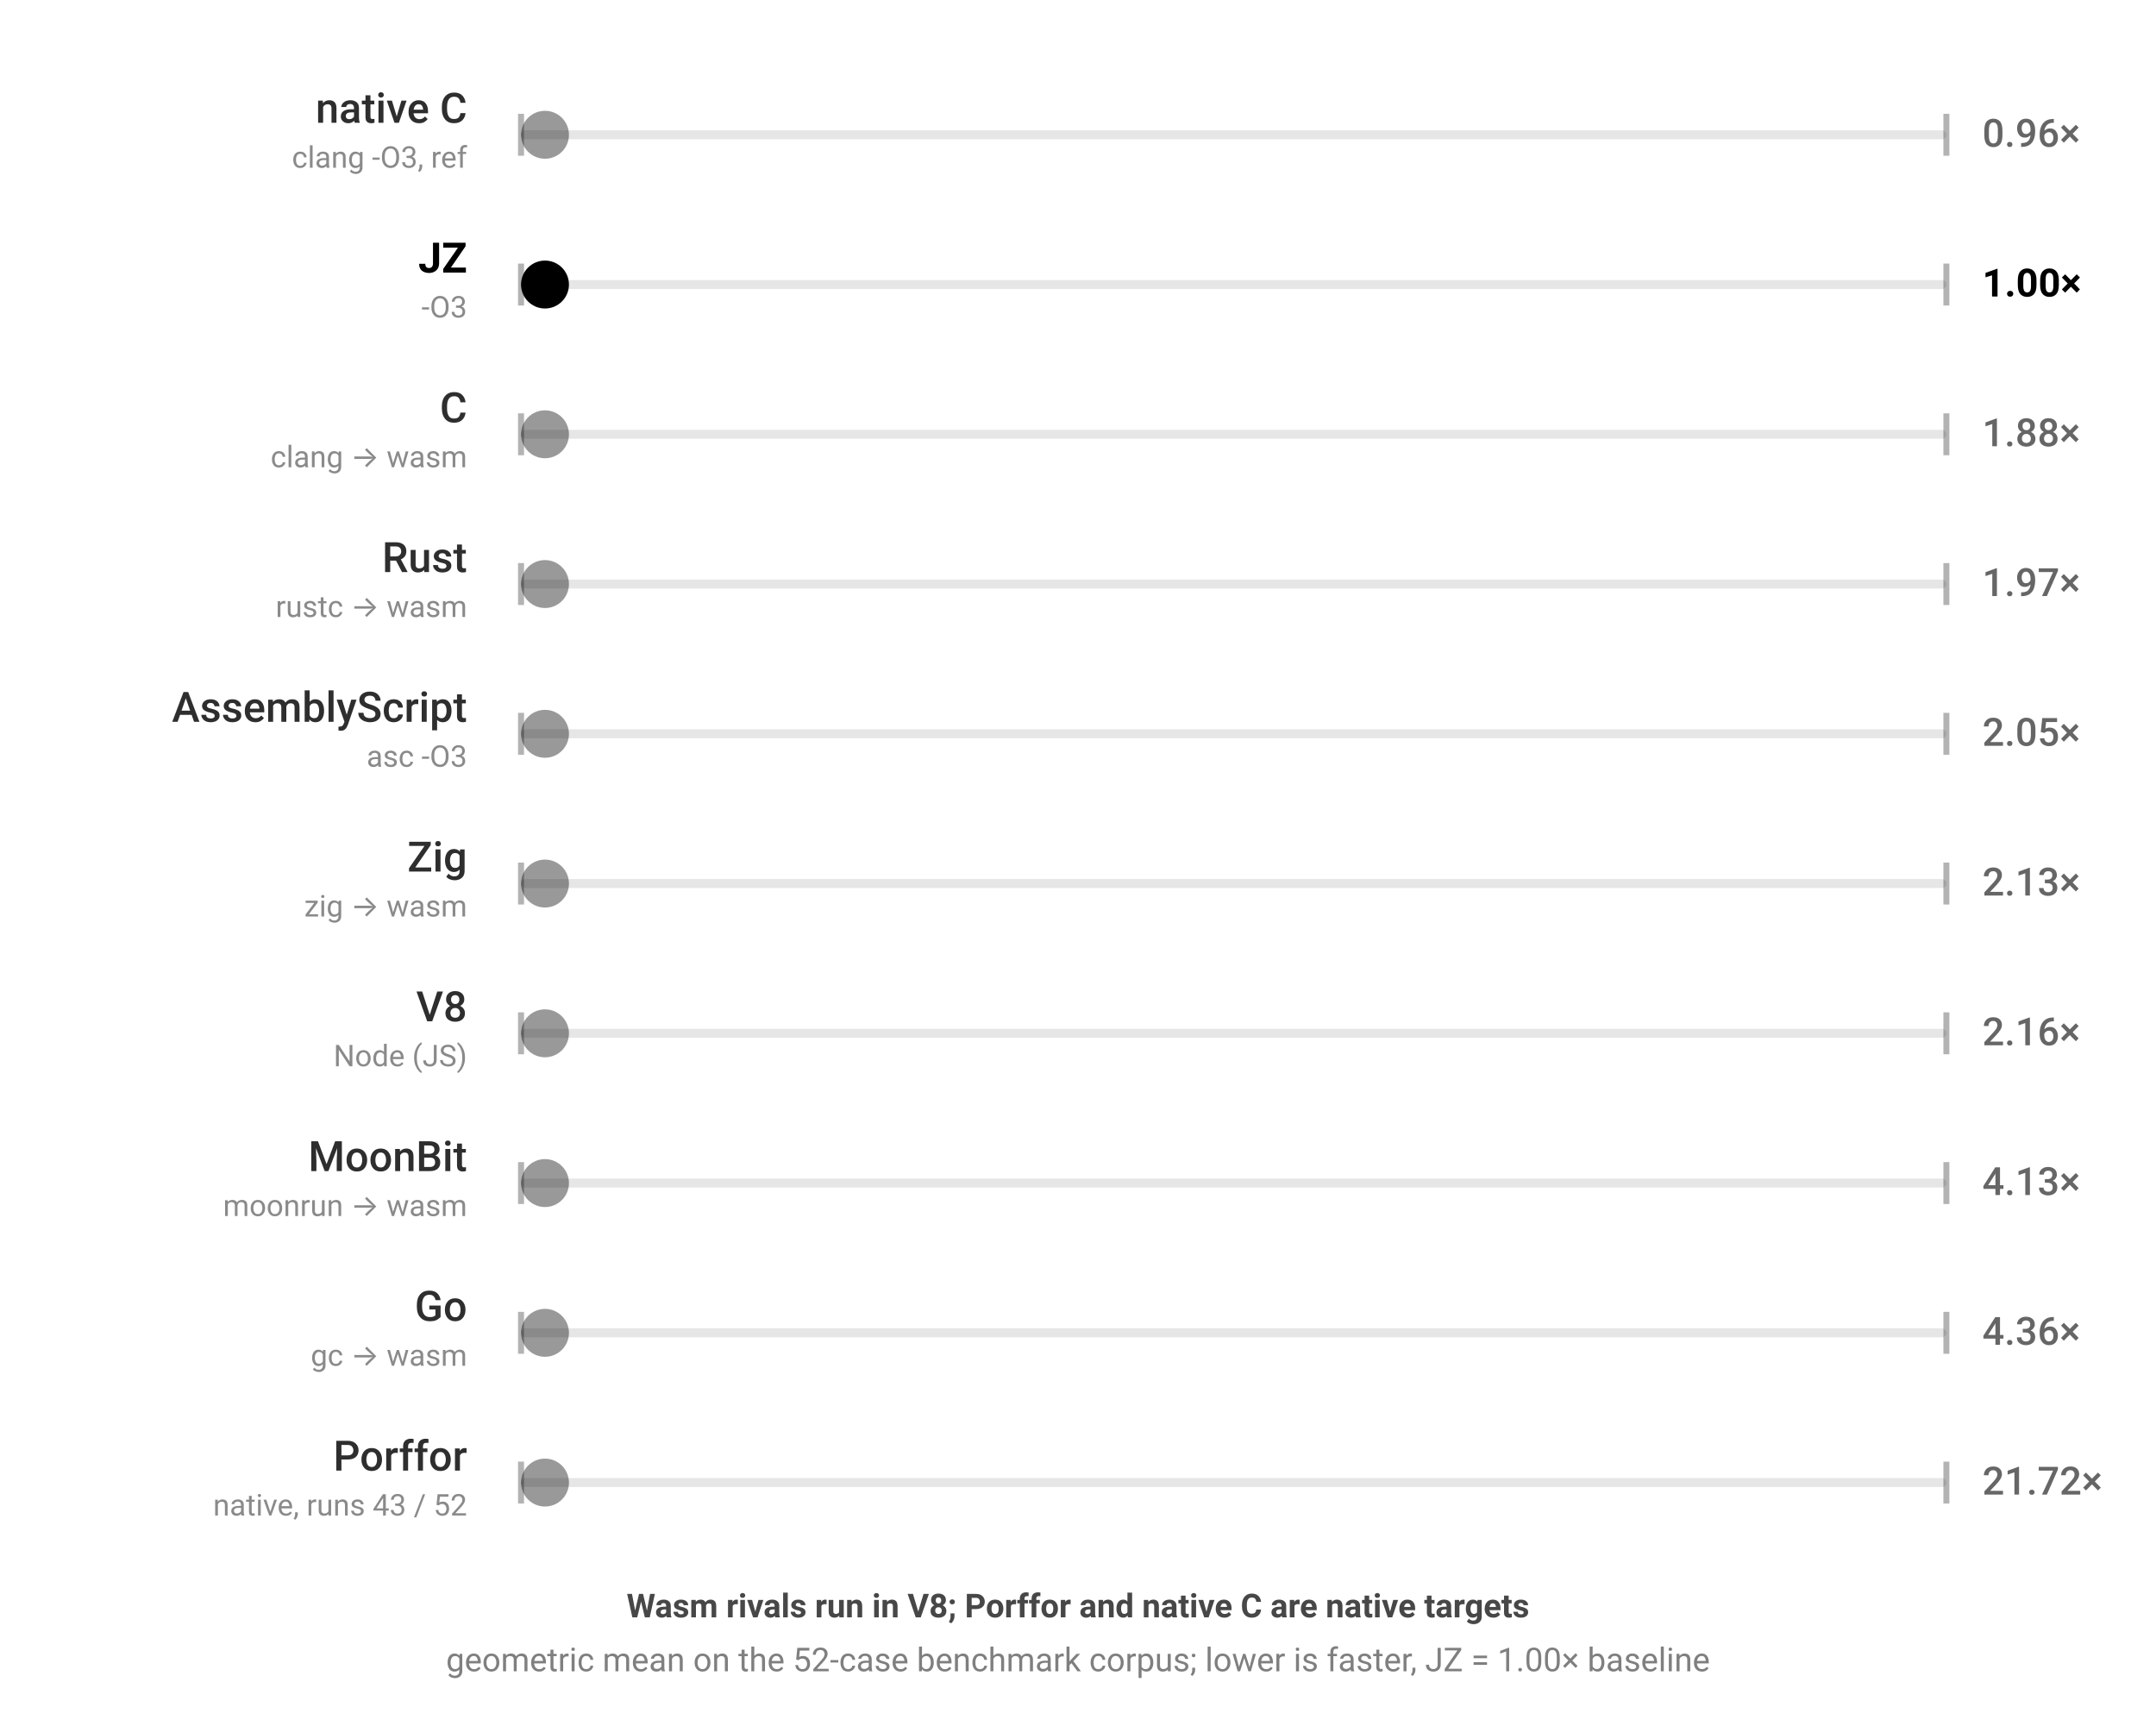
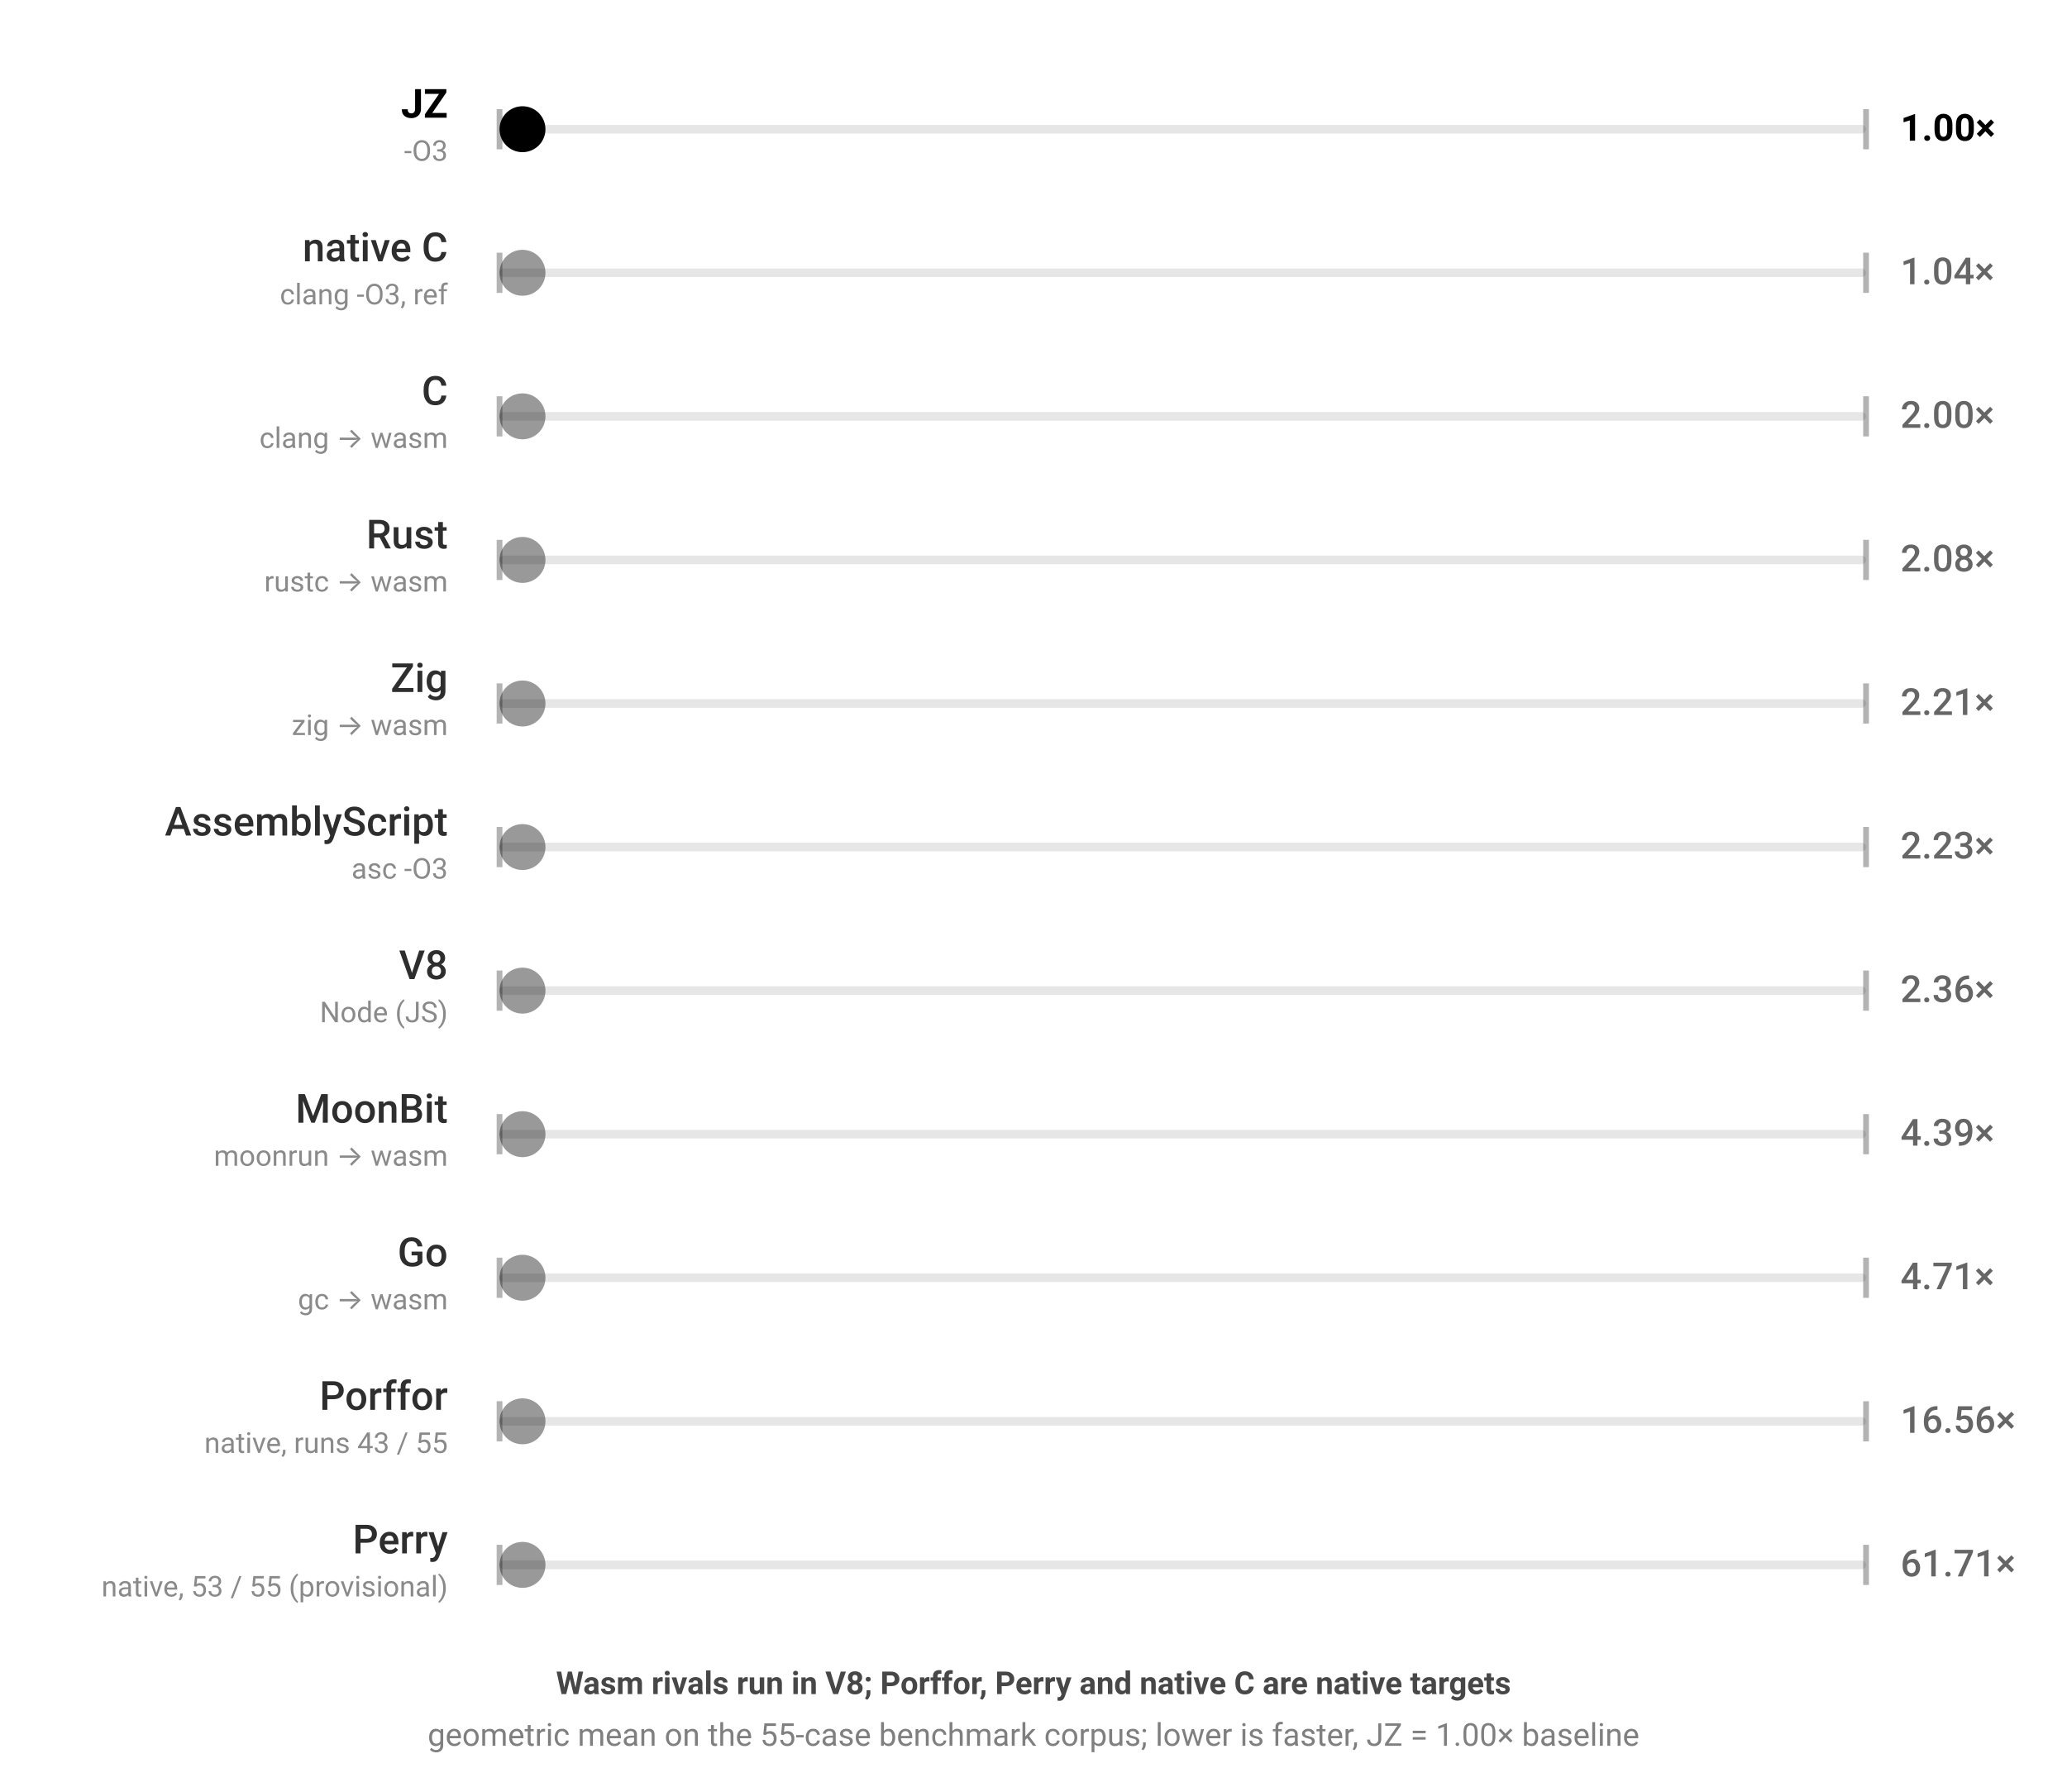
- <svg xmlns="http://www.w3.org/2000/svg" viewBox="0 0 720 574" width="720" height="574" style="color-scheme:light dark" role="img" aria-label="JZ benchmark: Wasm rivals run in V8; Porffor and native C are native targets; geometric mean on the 52-case benchmark corpus; lower is faster, JZ = 1.00× baseline; each ball's speed is proportional to that engine's geometric-mean runtime across the corpus">
+ <svg xmlns="http://www.w3.org/2000/svg" viewBox="0 0 720 624" width="720" height="624" style="color-scheme:light dark" role="img" aria-label="JZ benchmark: Wasm rivals run in V8; Porffor, Perry and native C are native targets; geometric mean on the 55-case benchmark corpus; lower is faster, JZ = 1.00× baseline; each ball's speed is proportional to that engine's geometric-mean runtime across the corpus">
  <g font-family="-apple-system,BlinkMacSystemFont,'Segoe UI',Roboto,sans-serif">
    <rect x="174" y="43.5" width="476" height="3" rx="1.5" fill="currentColor" fill-opacity="0.1" />
    <line x1="174" y1="38" x2="174" y2="52" stroke="currentColor" stroke-opacity="0.3" stroke-width="2" />
    <line x1="650" y1="38" x2="650" y2="52" stroke="currentColor" stroke-opacity="0.3" stroke-width="2" />
-     <text x="156" y="41" text-anchor="end" font-size="14" font-weight="500" fill="currentColor" fill-opacity="0.82">native C</text>
-     <text x="156" y="56" text-anchor="end" font-size="10" fill="currentColor" fill-opacity="0.46">clang -O3, ref</text>
-     <text x="662" y="49" font-size="13" font-weight="500" fill="currentColor" fill-opacity="0.6">0.96×</text>
-     <circle cx="182.0" cy="45" r="8" fill="currentColor" fill-opacity="0.4">
-       <animate attributeName="cx" dur="1.536s" repeatCount="indefinite" calcMode="linear" keyTimes="0;0.5;1" values="182.0;642.0;182.0" begin="-0.00s" />
+     <text x="156" y="41" text-anchor="end" font-size="14" font-weight="700" fill="currentColor" fill-opacity="1">JZ</text>
+     <text x="156" y="56" text-anchor="end" font-size="10" fill="currentColor" fill-opacity="0.46">-O3</text>
+     <text x="662" y="49" font-size="13" font-weight="700" fill="currentColor" fill-opacity="1">1.00×</text>
+     <circle cx="182.0" cy="45" r="8" fill="currentColor" fill-opacity="1">
+       <animate attributeName="cx" dur="1.6s" repeatCount="indefinite" calcMode="linear" keyTimes="0;0.5;1" values="182.0;642.0;182.0" begin="-0.00s" />
    </circle>
  </g>
  <g font-family="-apple-system,BlinkMacSystemFont,'Segoe UI',Roboto,sans-serif">
    <rect x="174" y="93.5" width="476" height="3" rx="1.5" fill="currentColor" fill-opacity="0.1" />
    <line x1="174" y1="88" x2="174" y2="102" stroke="currentColor" stroke-opacity="0.3" stroke-width="2" />
    <line x1="650" y1="88" x2="650" y2="102" stroke="currentColor" stroke-opacity="0.3" stroke-width="2" />
-     <text x="156" y="91" text-anchor="end" font-size="14" font-weight="700" fill="currentColor" fill-opacity="1">JZ</text>
-     <text x="156" y="106" text-anchor="end" font-size="10" fill="currentColor" fill-opacity="0.46">-O3</text>
-     <text x="662" y="99" font-size="13" font-weight="700" fill="currentColor" fill-opacity="1">1.00×</text>
-     <circle cx="182.0" cy="95" r="8" fill="currentColor" fill-opacity="1">
-       <animate attributeName="cx" dur="1.6s" repeatCount="indefinite" calcMode="linear" keyTimes="0;0.5;1" values="182.0;642.0;182.0" begin="-0.41s" />
+     <text x="156" y="91" text-anchor="end" font-size="14" font-weight="500" fill="currentColor" fill-opacity="0.82">native C</text>
+     <text x="156" y="106" text-anchor="end" font-size="10" fill="currentColor" fill-opacity="0.46">clang -O3, ref</text>
+     <text x="662" y="99" font-size="13" font-weight="500" fill="currentColor" fill-opacity="0.6">1.04×</text>
+     <circle cx="182.0" cy="95" r="8" fill="currentColor" fill-opacity="0.4">
+       <animate attributeName="cx" dur="1.664s" repeatCount="indefinite" calcMode="linear" keyTimes="0;0.5;1" values="182.0;642.0;182.0" begin="-0.41s" />
    </circle>
  </g>
  <g font-family="-apple-system,BlinkMacSystemFont,'Segoe UI',Roboto,sans-serif">
    <rect x="174" y="143.5" width="476" height="3" rx="1.5" fill="currentColor" fill-opacity="0.1" />
    <line x1="174" y1="138" x2="174" y2="152" stroke="currentColor" stroke-opacity="0.3" stroke-width="2" />
    <line x1="650" y1="138" x2="650" y2="152" stroke="currentColor" stroke-opacity="0.3" stroke-width="2" />
    <text x="156" y="141" text-anchor="end" font-size="14" font-weight="500" fill="currentColor" fill-opacity="0.82">C</text>
    <text x="156" y="156" text-anchor="end" font-size="10" fill="currentColor" fill-opacity="0.46">clang → wasm</text>
-     <text x="662" y="149" font-size="13" font-weight="500" fill="currentColor" fill-opacity="0.6">1.88×</text>
+     <text x="662" y="149" font-size="13" font-weight="500" fill="currentColor" fill-opacity="0.6">2.00×</text>
    <circle cx="182.0" cy="145" r="8" fill="currentColor" fill-opacity="0.4">
-       <animate attributeName="cx" dur="3.008s" repeatCount="indefinite" calcMode="linear" keyTimes="0;0.5;1" values="182.0;642.0;182.0" begin="-0.82s" />
+       <animate attributeName="cx" dur="3.2s" repeatCount="indefinite" calcMode="linear" keyTimes="0;0.5;1" values="182.0;642.0;182.0" begin="-0.82s" />
    </circle>
  </g>
  <g font-family="-apple-system,BlinkMacSystemFont,'Segoe UI',Roboto,sans-serif">
    <rect x="174" y="193.5" width="476" height="3" rx="1.5" fill="currentColor" fill-opacity="0.1" />
    <line x1="174" y1="188" x2="174" y2="202" stroke="currentColor" stroke-opacity="0.3" stroke-width="2" />
    <line x1="650" y1="188" x2="650" y2="202" stroke="currentColor" stroke-opacity="0.3" stroke-width="2" />
    <text x="156" y="191" text-anchor="end" font-size="14" font-weight="500" fill="currentColor" fill-opacity="0.82">Rust</text>
    <text x="156" y="206" text-anchor="end" font-size="10" fill="currentColor" fill-opacity="0.46">rustc → wasm</text>
-     <text x="662" y="199" font-size="13" font-weight="500" fill="currentColor" fill-opacity="0.6">1.97×</text>
+     <text x="662" y="199" font-size="13" font-weight="500" fill="currentColor" fill-opacity="0.6">2.08×</text>
    <circle cx="182.0" cy="195" r="8" fill="currentColor" fill-opacity="0.4">
-       <animate attributeName="cx" dur="3.152s" repeatCount="indefinite" calcMode="linear" keyTimes="0;0.5;1" values="182.0;642.0;182.0" begin="-1.23s" />
+       <animate attributeName="cx" dur="3.328s" repeatCount="indefinite" calcMode="linear" keyTimes="0;0.5;1" values="182.0;642.0;182.0" begin="-1.23s" />
    </circle>
  </g>
  <g font-family="-apple-system,BlinkMacSystemFont,'Segoe UI',Roboto,sans-serif">
    <rect x="174" y="243.5" width="476" height="3" rx="1.5" fill="currentColor" fill-opacity="0.1" />
    <line x1="174" y1="238" x2="174" y2="252" stroke="currentColor" stroke-opacity="0.3" stroke-width="2" />
    <line x1="650" y1="238" x2="650" y2="252" stroke="currentColor" stroke-opacity="0.3" stroke-width="2" />
-     <text x="156" y="241" text-anchor="end" font-size="14" font-weight="500" fill="currentColor" fill-opacity="0.82">AssemblyScript</text>
-     <text x="156" y="256" text-anchor="end" font-size="10" fill="currentColor" fill-opacity="0.46">asc -O3</text>
-     <text x="662" y="249" font-size="13" font-weight="500" fill="currentColor" fill-opacity="0.6">2.05×</text>
+     <text x="156" y="241" text-anchor="end" font-size="14" font-weight="500" fill="currentColor" fill-opacity="0.82">Zig</text>
+     <text x="156" y="256" text-anchor="end" font-size="10" fill="currentColor" fill-opacity="0.46">zig → wasm</text>
+     <text x="662" y="249" font-size="13" font-weight="500" fill="currentColor" fill-opacity="0.6">2.21×</text>
    <circle cx="182.0" cy="245" r="8" fill="currentColor" fill-opacity="0.4">
-       <animate attributeName="cx" dur="3.28s" repeatCount="indefinite" calcMode="linear" keyTimes="0;0.5;1" values="182.0;642.0;182.0" begin="-1.64s" />
+       <animate attributeName="cx" dur="3.536s" repeatCount="indefinite" calcMode="linear" keyTimes="0;0.5;1" values="182.0;642.0;182.0" begin="-1.64s" />
    </circle>
  </g>
  <g font-family="-apple-system,BlinkMacSystemFont,'Segoe UI',Roboto,sans-serif">
    <rect x="174" y="293.5" width="476" height="3" rx="1.5" fill="currentColor" fill-opacity="0.1" />
    <line x1="174" y1="288" x2="174" y2="302" stroke="currentColor" stroke-opacity="0.3" stroke-width="2" />
    <line x1="650" y1="288" x2="650" y2="302" stroke="currentColor" stroke-opacity="0.3" stroke-width="2" />
-     <text x="156" y="291" text-anchor="end" font-size="14" font-weight="500" fill="currentColor" fill-opacity="0.82">Zig</text>
-     <text x="156" y="306" text-anchor="end" font-size="10" fill="currentColor" fill-opacity="0.46">zig → wasm</text>
-     <text x="662" y="299" font-size="13" font-weight="500" fill="currentColor" fill-opacity="0.6">2.13×</text>
+     <text x="156" y="291" text-anchor="end" font-size="14" font-weight="500" fill="currentColor" fill-opacity="0.82">AssemblyScript</text>
+     <text x="156" y="306" text-anchor="end" font-size="10" fill="currentColor" fill-opacity="0.46">asc -O3</text>
+     <text x="662" y="299" font-size="13" font-weight="500" fill="currentColor" fill-opacity="0.6">2.23×</text>
    <circle cx="182.0" cy="295" r="8" fill="currentColor" fill-opacity="0.4">
-       <animate attributeName="cx" dur="3.408s" repeatCount="indefinite" calcMode="linear" keyTimes="0;0.5;1" values="182.0;642.0;182.0" begin="-2.05s" />
+       <animate attributeName="cx" dur="3.568s" repeatCount="indefinite" calcMode="linear" keyTimes="0;0.5;1" values="182.0;642.0;182.0" begin="-2.05s" />
    </circle>
  </g>
  <g font-family="-apple-system,BlinkMacSystemFont,'Segoe UI',Roboto,sans-serif">
    <rect x="174" y="343.5" width="476" height="3" rx="1.5" fill="currentColor" fill-opacity="0.1" />
    <line x1="174" y1="338" x2="174" y2="352" stroke="currentColor" stroke-opacity="0.3" stroke-width="2" />
    <line x1="650" y1="338" x2="650" y2="352" stroke="currentColor" stroke-opacity="0.3" stroke-width="2" />
    <text x="156" y="341" text-anchor="end" font-size="14" font-weight="500" fill="currentColor" fill-opacity="0.82">V8</text>
    <text x="156" y="356" text-anchor="end" font-size="10" fill="currentColor" fill-opacity="0.46">Node (JS)</text>
-     <text x="662" y="349" font-size="13" font-weight="500" fill="currentColor" fill-opacity="0.6">2.16×</text>
+     <text x="662" y="349" font-size="13" font-weight="500" fill="currentColor" fill-opacity="0.6">2.36×</text>
    <circle cx="182.0" cy="345" r="8" fill="currentColor" fill-opacity="0.4">
-       <animate attributeName="cx" dur="3.456s" repeatCount="indefinite" calcMode="linear" keyTimes="0;0.5;1" values="182.0;642.0;182.0" begin="-2.46s" />
+       <animate attributeName="cx" dur="3.776s" repeatCount="indefinite" calcMode="linear" keyTimes="0;0.5;1" values="182.0;642.0;182.0" begin="-2.46s" />
    </circle>
  </g>
  <g font-family="-apple-system,BlinkMacSystemFont,'Segoe UI',Roboto,sans-serif">
    <rect x="174" y="393.5" width="476" height="3" rx="1.5" fill="currentColor" fill-opacity="0.1" />
    <line x1="174" y1="388" x2="174" y2="402" stroke="currentColor" stroke-opacity="0.3" stroke-width="2" />
    <line x1="650" y1="388" x2="650" y2="402" stroke="currentColor" stroke-opacity="0.3" stroke-width="2" />
    <text x="156" y="391" text-anchor="end" font-size="14" font-weight="500" fill="currentColor" fill-opacity="0.82">MoonBit</text>
    <text x="156" y="406" text-anchor="end" font-size="10" fill="currentColor" fill-opacity="0.46">moonrun → wasm</text>
-     <text x="662" y="399" font-size="13" font-weight="500" fill="currentColor" fill-opacity="0.6">4.13×</text>
+     <text x="662" y="399" font-size="13" font-weight="500" fill="currentColor" fill-opacity="0.6">4.39×</text>
    <circle cx="182.0" cy="395" r="8" fill="currentColor" fill-opacity="0.4">
-       <animate attributeName="cx" dur="6.608s" repeatCount="indefinite" calcMode="linear" keyTimes="0;0.5;1" values="182.0;642.0;182.0" begin="-2.87s" />
+       <animate attributeName="cx" dur="7.024s" repeatCount="indefinite" calcMode="linear" keyTimes="0;0.5;1" values="182.0;642.0;182.0" begin="-2.87s" />
    </circle>
  </g>
  <g font-family="-apple-system,BlinkMacSystemFont,'Segoe UI',Roboto,sans-serif">
    <rect x="174" y="443.5" width="476" height="3" rx="1.5" fill="currentColor" fill-opacity="0.1" />
    <line x1="174" y1="438" x2="174" y2="452" stroke="currentColor" stroke-opacity="0.3" stroke-width="2" />
    <line x1="650" y1="438" x2="650" y2="452" stroke="currentColor" stroke-opacity="0.3" stroke-width="2" />
    <text x="156" y="441" text-anchor="end" font-size="14" font-weight="500" fill="currentColor" fill-opacity="0.82">Go</text>
    <text x="156" y="456" text-anchor="end" font-size="10" fill="currentColor" fill-opacity="0.46">gc → wasm</text>
-     <text x="662" y="449" font-size="13" font-weight="500" fill="currentColor" fill-opacity="0.6">4.36×</text>
+     <text x="662" y="449" font-size="13" font-weight="500" fill="currentColor" fill-opacity="0.6">4.71×</text>
    <circle cx="182.0" cy="445" r="8" fill="currentColor" fill-opacity="0.4">
-       <animate attributeName="cx" dur="6.976s" repeatCount="indefinite" calcMode="linear" keyTimes="0;0.5;1" values="182.0;642.0;182.0" begin="-3.28s" />
+       <animate attributeName="cx" dur="7.536s" repeatCount="indefinite" calcMode="linear" keyTimes="0;0.5;1" values="182.0;642.0;182.0" begin="-3.28s" />
    </circle>
  </g>
  <g font-family="-apple-system,BlinkMacSystemFont,'Segoe UI',Roboto,sans-serif">
    <rect x="174" y="493.5" width="476" height="3" rx="1.5" fill="currentColor" fill-opacity="0.1" />
    <line x1="174" y1="488" x2="174" y2="502" stroke="currentColor" stroke-opacity="0.3" stroke-width="2" />
    <line x1="650" y1="488" x2="650" y2="502" stroke="currentColor" stroke-opacity="0.3" stroke-width="2" />
    <text x="156" y="491" text-anchor="end" font-size="14" font-weight="500" fill="currentColor" fill-opacity="0.82">Porffor</text>
-     <text x="156" y="506" text-anchor="end" font-size="10" fill="currentColor" fill-opacity="0.46">native, runs 43 / 52</text>
-     <text x="662" y="499" font-size="13" font-weight="500" fill="currentColor" fill-opacity="0.6">21.72×</text>
+     <text x="156" y="506" text-anchor="end" font-size="10" fill="currentColor" fill-opacity="0.46">native, runs 43 / 55</text>
+     <text x="662" y="499" font-size="13" font-weight="500" fill="currentColor" fill-opacity="0.6">16.56×</text>
    <circle cx="182.0" cy="495" r="8" fill="currentColor" fill-opacity="0.4">
      <animate attributeName="cx" dur="10s" repeatCount="indefinite" calcMode="linear" keyTimes="0;0.5;1" values="182.0;642.0;182.0" begin="-3.69s" />
    </circle>
  </g>
-   <text x="360" y="540" text-anchor="middle" font-family="-apple-system,BlinkMacSystemFont,'Segoe UI',Roboto,sans-serif" font-size="11" font-weight="600" fill="currentColor" fill-opacity="0.72">Wasm rivals run in V8; Porffor and native C are native targets</text>
-   <text x="360" y="558" text-anchor="middle" font-family="-apple-system,BlinkMacSystemFont,'Segoe UI',Roboto,sans-serif" font-size="11" fill="currentColor" fill-opacity="0.5">geometric mean on the 52-case benchmark corpus; lower is faster, JZ = 1.00× baseline</text>
+   <g font-family="-apple-system,BlinkMacSystemFont,'Segoe UI',Roboto,sans-serif">
+     <rect x="174" y="543.5" width="476" height="3" rx="1.5" fill="currentColor" fill-opacity="0.1" />
+     <line x1="174" y1="538" x2="174" y2="552" stroke="currentColor" stroke-opacity="0.3" stroke-width="2" />
+     <line x1="650" y1="538" x2="650" y2="552" stroke="currentColor" stroke-opacity="0.3" stroke-width="2" />
+     <text x="156" y="541" text-anchor="end" font-size="14" font-weight="500" fill="currentColor" fill-opacity="0.82">Perry</text>
+     <text x="156" y="556" text-anchor="end" font-size="10" fill="currentColor" fill-opacity="0.46">native, 53 / 55 (provisional)</text>
+     <text x="662" y="549" font-size="13" font-weight="500" fill="currentColor" fill-opacity="0.6">61.71×</text>
+     <circle cx="182.0" cy="545" r="8" fill="currentColor" fill-opacity="0.4">
+       <animate attributeName="cx" dur="10s" repeatCount="indefinite" calcMode="linear" keyTimes="0;0.5;1" values="182.0;642.0;182.0" begin="-4.10s" />
+     </circle>
+   </g>
+   <text x="360" y="590" text-anchor="middle" font-family="-apple-system,BlinkMacSystemFont,'Segoe UI',Roboto,sans-serif" font-size="11" font-weight="600" fill="currentColor" fill-opacity="0.72">Wasm rivals run in V8; Porffor, Perry and native C are native targets</text>
+   <text x="360" y="608" text-anchor="middle" font-family="-apple-system,BlinkMacSystemFont,'Segoe UI',Roboto,sans-serif" font-size="11" fill="currentColor" fill-opacity="0.5">geometric mean on the 55-case benchmark corpus; lower is faster, JZ = 1.00× baseline</text>
</svg>
